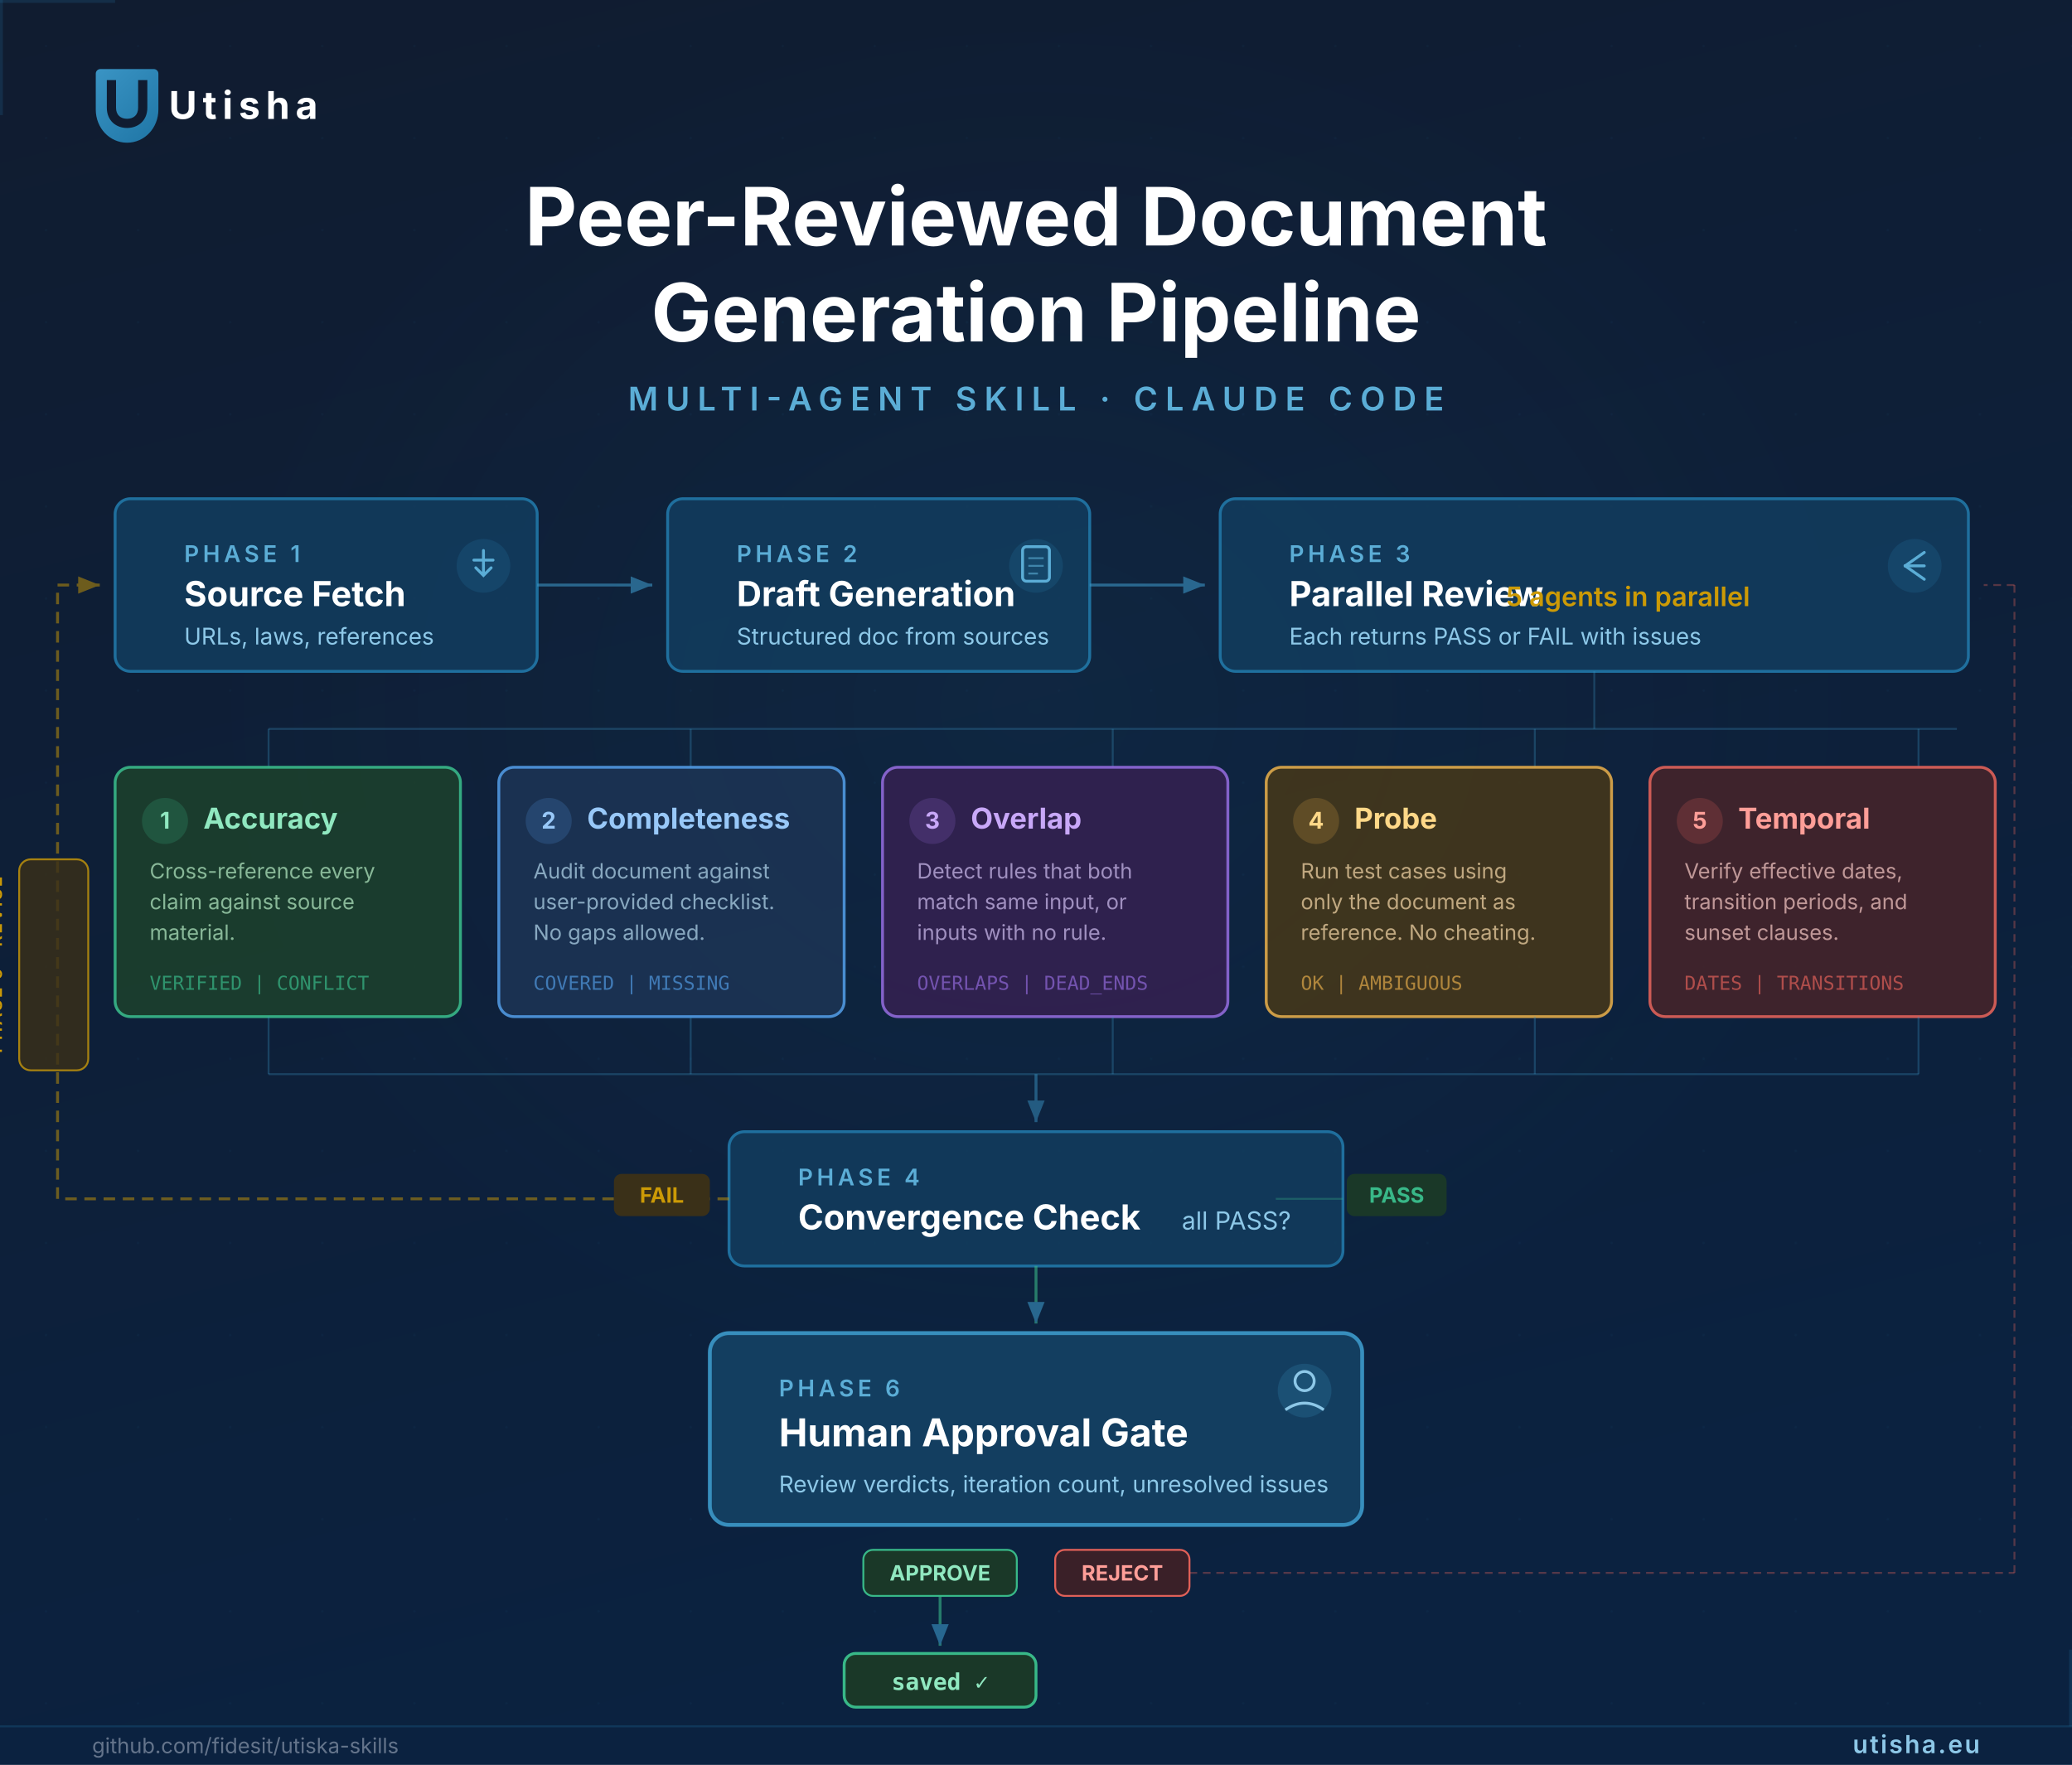
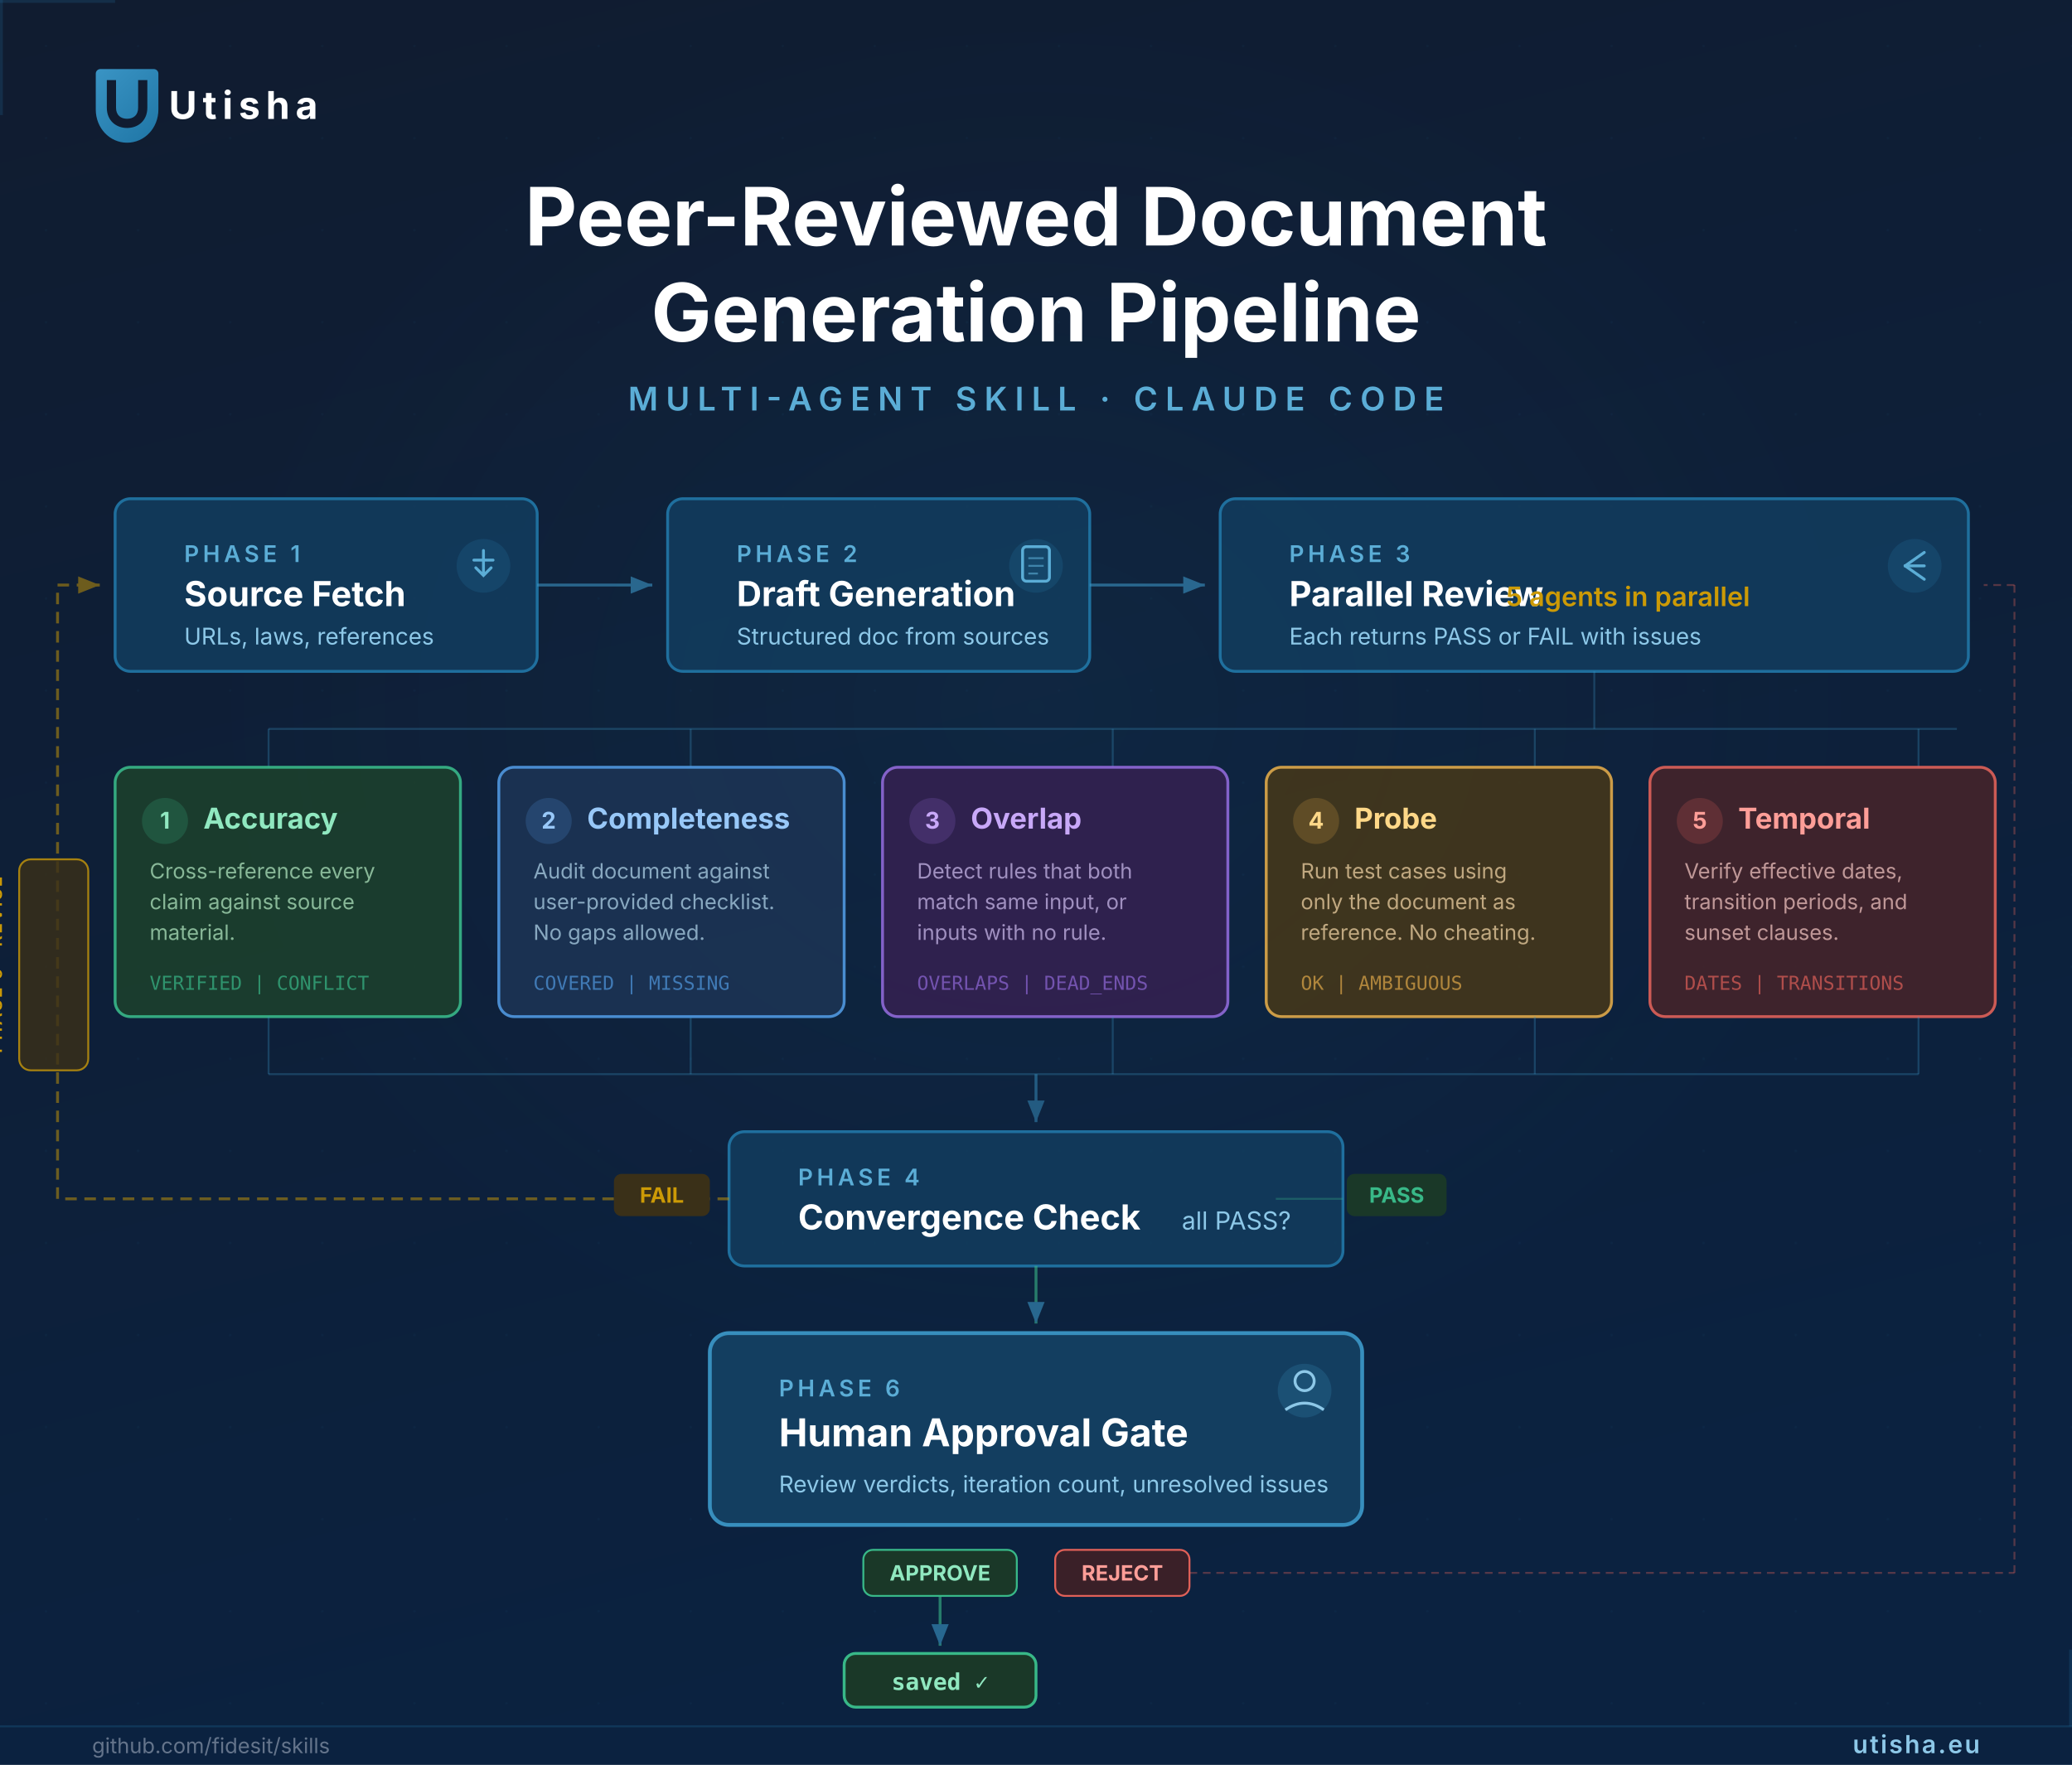
<svg xmlns="http://www.w3.org/2000/svg" viewBox="0 0 1080 920" width="1080" height="920">
  <defs>
    <linearGradient id="bg" x1="0" y1="0" x2="0.3" y2="1">
      <stop offset="0%" stop-color="#101C30" />
      <stop offset="100%" stop-color="#0B2240" />
    </linearGradient>
    <linearGradient id="logoGrad" x1="0%" y1="0%" x2="80%" y2="100%">
      <stop offset="0%" stop-color="#3A94C4" />
      <stop offset="100%" stop-color="#2178A8" />
    </linearGradient>
    <linearGradient id="phaseGrad" x1="0" y1="0" x2="1" y2="0">
      <stop offset="0%" stop-color="#2178A8" stop-opacity="0.25" />
      <stop offset="100%" stop-color="#2178A8" stop-opacity="0" />
    </linearGradient>
    <radialGradient id="glow" cx="50%" cy="40%" r="40%">
      <stop offset="0%" stop-color="#2178A8" stop-opacity="0.08" />
      <stop offset="100%" stop-color="#2178A8" stop-opacity="0" />
    </radialGradient>
    <pattern id="dots" x="0" y="0" width="48" height="48" patternUnits="userSpaceOnUse">
      <circle cx="24" cy="24" r="0.6" fill="#2178A8" opacity="0.06" />
    </pattern>
    <marker id="arrow" viewBox="0 0 10 8" refX="10" refY="4" markerWidth="8" markerHeight="6" orient="auto-start-reverse">
      <path d="M0,0 L10,4 L0,8 Z" fill="#3A94C4" />
    </marker>
    <marker id="arrowLoop" viewBox="0 0 10 8" refX="10" refY="4" markerWidth="8" markerHeight="6" orient="auto-start-reverse">
      <path d="M0,0 L10,4 L0,8 Z" fill="#CC9A06" />
    </marker>
  </defs>
  <rect width="1080" height="920" fill="url(#bg)" />
  <rect width="1080" height="920" fill="url(#dots)" />
  <rect width="1080" height="920" fill="url(#glow)" />
  <line x1="0" y1="0" x2="0" y2="60" stroke="#2178A8" stroke-width="3" opacity="0.2" />
  <line x1="0" y1="0" x2="60" y2="0" stroke="#2178A8" stroke-width="3" opacity="0.2" />
  <line x1="1080" y1="920" x2="1080" y2="860" stroke="#2178A8" stroke-width="3" opacity="0.2" />
  <line x1="1080" y1="920" x2="1020" y2="920" stroke="#2178A8" stroke-width="3" opacity="0.2" />
  <g transform="translate(48, 36) scale(0.48)">
    <path fill-rule="evenodd" d="M4 5 C4 2,6.5 0,9 0 L67 0 C69.5 0,72 2,72 5 L72 44 C72 64,57 80,38 80 C19 80,4 64,4 44 Z M16 12 L16 42 C16 56,26 64,38 64 C50 64,60 56,60 42 L60 12 L50 12 L50 42 C50 50,45 54,38 54 C31 54,26 50,26 42 L26 12 Z" fill="url(#logoGrad)" />
  </g>
  <text x="88" y="62" font-family="'Sora','Inter',sans-serif" font-size="20" font-weight="700" letter-spacing="3" fill="#FFFFFF">Utisha</text>
  <text x="540" y="128" text-anchor="middle" font-family="'Sora','Inter',sans-serif" font-size="42" font-weight="700" fill="#FFFFFF">Peer-Reviewed Document</text>
  <text x="540" y="178" text-anchor="middle" font-family="'Sora','Inter',sans-serif" font-size="42" font-weight="700" fill="#FFFFFF">Generation Pipeline</text>
  <text x="540" y="214" text-anchor="middle" font-family="'Plus Jakarta Sans','Inter',sans-serif" font-size="17" font-weight="600" letter-spacing="4" fill="#5BADD6">MULTI-AGENT SKILL · CLAUDE CODE</text>
  <rect x="60" y="260" width="220" height="90" rx="8" fill="#123B5C" stroke="#2178A8" stroke-width="1.5" opacity="0.9" />
  <text x="96" y="293" font-family="'Sora','Inter',sans-serif" font-size="12" font-weight="600" letter-spacing="2" fill="#5BADD6">PHASE 1</text>
  <text x="96" y="316" font-family="'Sora','Inter',sans-serif" font-size="18" font-weight="700" fill="#FFFFFF">Source Fetch</text>
  <text x="96" y="336" font-family="'Plus Jakarta Sans','Inter',sans-serif" font-size="12" fill="#8DC8E8">URLs, laws, references</text>
  <circle cx="252" cy="295" r="14" fill="#2178A8" opacity="0.2" />
  <path d="M247,292 L257,292 M252,287 L252,299 M248,296 L252,300 L256,296" stroke="#5BADD6" stroke-width="1.5" fill="none" stroke-linecap="round" />
  <line x1="280" y1="305" x2="340" y2="305" stroke="#3A94C4" stroke-width="1.5" marker-end="url(#arrow)" opacity="0.6" />
  <rect x="348" y="260" width="220" height="90" rx="8" fill="#123B5C" stroke="#2178A8" stroke-width="1.5" opacity="0.9" />
  <text x="384" y="293" font-family="'Sora','Inter',sans-serif" font-size="12" font-weight="600" letter-spacing="2" fill="#5BADD6">PHASE 2</text>
  <text x="384" y="316" font-family="'Sora','Inter',sans-serif" font-size="18" font-weight="700" fill="#FFFFFF">Draft Generation</text>
  <text x="384" y="336" font-family="'Plus Jakarta Sans','Inter',sans-serif" font-size="12" fill="#8DC8E8">Structured doc from sources</text>
  <circle cx="540" cy="295" r="14" fill="#2178A8" opacity="0.2" />
  <rect x="533" y="285" width="14" height="18" rx="2" fill="none" stroke="#5BADD6" stroke-width="1.5" />
  <line x1="536" y1="291" x2="544" y2="291" stroke="#5BADD6" stroke-width="1" opacity="0.6" />
  <line x1="536" y1="295" x2="544" y2="295" stroke="#5BADD6" stroke-width="1" opacity="0.6" />
  <line x1="536" y1="299" x2="541" y2="299" stroke="#5BADD6" stroke-width="1" opacity="0.6" />
  <line x1="568" y1="305" x2="628" y2="305" stroke="#3A94C4" stroke-width="1.5" marker-end="url(#arrow)" opacity="0.6" />
  <rect x="636" y="260" width="390" height="90" rx="8" fill="#123B5C" stroke="#2178A8" stroke-width="1.5" opacity="0.9" />
  <text x="672" y="293" font-family="'Sora','Inter',sans-serif" font-size="12" font-weight="600" letter-spacing="2" fill="#5BADD6">PHASE 3</text>
  <text x="672" y="316" font-family="'Sora','Inter',sans-serif" font-size="18" font-weight="700" fill="#FFFFFF">Parallel Review</text>
  <text x="785" y="316" font-family="'Plus Jakarta Sans','Inter',sans-serif" font-size="14" font-weight="600" fill="#CC9A06">5 agents in parallel</text>
  <text x="672" y="336" font-family="'Plus Jakarta Sans','Inter',sans-serif" font-size="12" fill="#8DC8E8">Each returns PASS or FAIL with issues</text>
  <circle cx="998" cy="295" r="14" fill="#2178A8" opacity="0.2" />
  <line x1="993" y1="295" x2="1003" y2="288" stroke="#5BADD6" stroke-width="1.5" stroke-linecap="round" />
  <line x1="993" y1="295" x2="1003" y2="295" stroke="#5BADD6" stroke-width="1.5" stroke-linecap="round" />
  <line x1="993" y1="295" x2="1003" y2="302" stroke="#5BADD6" stroke-width="1.5" stroke-linecap="round" />
  <line x1="831" y1="350" x2="831" y2="380" stroke="#3A94C4" stroke-width="1" opacity="0.3" />
  <line x1="831" y1="380" x2="140" y2="380" stroke="#3A94C4" stroke-width="1" opacity="0.3" />
  <line x1="831" y1="380" x2="1020" y2="380" stroke="#3A94C4" stroke-width="1" opacity="0.3" />
  <line x1="140" y1="380" x2="140" y2="400" stroke="#3A94C4" stroke-width="1" opacity="0.3" />
  <line x1="360" y1="380" x2="360" y2="400" stroke="#3A94C4" stroke-width="1" opacity="0.3" />
  <line x1="580" y1="380" x2="580" y2="400" stroke="#3A94C4" stroke-width="1" opacity="0.3" />
  <line x1="800" y1="380" x2="800" y2="400" stroke="#3A94C4" stroke-width="1" opacity="0.3" />
  <line x1="1000" y1="380" x2="1000" y2="400" stroke="#3A94C4" stroke-width="1" opacity="0.3" />
  <rect x="60" y="400" width="180" height="130" rx="8" fill="#1a3828" stroke="#38b888" stroke-width="1.5" opacity="0.9" />
  <rect x="60" y="400" width="180" height="130" rx="8" fill="#38b888" opacity="0.05" />
  <circle cx="86" cy="428" r="12" fill="#38b888" opacity="0.2" />
  <text x="86" y="432" text-anchor="middle" font-family="'Sora','Inter',sans-serif" font-size="12" font-weight="700" fill="#90e8c0">1</text>
  <text x="106" y="432" font-family="'Sora','Inter',sans-serif" font-size="15" font-weight="700" fill="#90e8c0">Accuracy</text>
  <text x="78" y="458" font-family="'Plus Jakarta Sans','Inter',sans-serif" font-size="11" fill="#88b898">Cross-reference every</text>
  <text x="78" y="474" font-family="'Plus Jakarta Sans','Inter',sans-serif" font-size="11" fill="#88b898">claim against source</text>
  <text x="78" y="490" font-family="'Plus Jakarta Sans','Inter',sans-serif" font-size="11" fill="#88b898">material.</text>
  <text x="78" y="516" font-family="'JetBrains Mono',monospace" font-size="10" fill="#38b888" opacity="0.7">VERIFIED | CONFLICT</text>
  <rect x="260" y="400" width="180" height="130" rx="8" fill="#182e4a" stroke="#5098e0" stroke-width="1.5" opacity="0.9" />
  <rect x="260" y="400" width="180" height="130" rx="8" fill="#5098e0" opacity="0.05" />
  <circle cx="286" cy="428" r="12" fill="#5098e0" opacity="0.2" />
  <text x="286" y="432" text-anchor="middle" font-family="'Sora','Inter',sans-serif" font-size="12" font-weight="700" fill="#98c8f8">2</text>
  <text x="306" y="432" font-family="'Sora','Inter',sans-serif" font-size="15" font-weight="700" fill="#98c8f8">Completeness</text>
  <text x="278" y="458" font-family="'Plus Jakarta Sans','Inter',sans-serif" font-size="11" fill="#88a8c0">Audit document against</text>
  <text x="278" y="474" font-family="'Plus Jakarta Sans','Inter',sans-serif" font-size="11" fill="#88a8c0">user-provided checklist.</text>
  <text x="278" y="490" font-family="'Plus Jakarta Sans','Inter',sans-serif" font-size="11" fill="#88a8c0">No gaps allowed.</text>
  <text x="278" y="516" font-family="'JetBrains Mono',monospace" font-size="10" fill="#5098e0" opacity="0.7">COVERED | MISSING</text>
  <rect x="460" y="400" width="180" height="130" rx="8" fill="#2e1c48" stroke="#9068d8" stroke-width="1.5" opacity="0.9" />
  <rect x="460" y="400" width="180" height="130" rx="8" fill="#9068d8" opacity="0.05" />
  <circle cx="486" cy="428" r="12" fill="#9068d8" opacity="0.2" />
  <text x="486" y="432" text-anchor="middle" font-family="'Sora','Inter',sans-serif" font-size="12" font-weight="700" fill="#c8a8f8">3</text>
  <text x="506" y="432" font-family="'Sora','Inter',sans-serif" font-size="15" font-weight="700" fill="#c8a8f8">Overlap</text>
  <text x="478" y="458" font-family="'Plus Jakarta Sans','Inter',sans-serif" font-size="11" fill="#a090c0">Detect rules that both</text>
  <text x="478" y="474" font-family="'Plus Jakarta Sans','Inter',sans-serif" font-size="11" fill="#a090c0">match same input, or</text>
  <text x="478" y="490" font-family="'Plus Jakarta Sans','Inter',sans-serif" font-size="11" fill="#a090c0">inputs with no rule.</text>
  <text x="478" y="516" font-family="'JetBrains Mono',monospace" font-size="10" fill="#9068d8" opacity="0.7">OVERLAPS | DEAD_ENDS</text>
  <rect x="660" y="400" width="180" height="130" rx="8" fill="#3a3018" stroke="#e0a848" stroke-width="1.5" opacity="0.9" />
  <rect x="660" y="400" width="180" height="130" rx="8" fill="#e0a848" opacity="0.05" />
  <circle cx="686" cy="428" r="12" fill="#e0a848" opacity="0.2" />
  <text x="686" y="432" text-anchor="middle" font-family="'Sora','Inter',sans-serif" font-size="12" font-weight="700" fill="#ffd888">4</text>
  <text x="706" y="432" font-family="'Sora','Inter',sans-serif" font-size="15" font-weight="700" fill="#ffd888">Probe</text>
  <text x="678" y="458" font-family="'Plus Jakarta Sans','Inter',sans-serif" font-size="11" fill="#c0a880">Run test cases using</text>
  <text x="678" y="474" font-family="'Plus Jakarta Sans','Inter',sans-serif" font-size="11" fill="#c0a880">only the document as</text>
  <text x="678" y="490" font-family="'Plus Jakarta Sans','Inter',sans-serif" font-size="11" fill="#c0a880">reference. No cheating.</text>
  <text x="678" y="516" font-family="'JetBrains Mono',monospace" font-size="10" fill="#e0a848" opacity="0.7">OK | AMBIGUOUS</text>
  <rect x="860" y="400" width="180" height="130" rx="8" fill="#3a2028" stroke="#e06058" stroke-width="1.5" opacity="0.9" />
  <rect x="860" y="400" width="180" height="130" rx="8" fill="#e06058" opacity="0.05" />
  <circle cx="886" cy="428" r="12" fill="#e06058" opacity="0.2" />
  <text x="886" y="432" text-anchor="middle" font-family="'Sora','Inter',sans-serif" font-size="12" font-weight="700" fill="#ff9e98">5</text>
  <text x="906" y="432" font-family="'Sora','Inter',sans-serif" font-size="15" font-weight="700" fill="#ff9e98">Temporal</text>
  <text x="878" y="458" font-family="'Plus Jakarta Sans','Inter',sans-serif" font-size="11" fill="#c09898">Verify effective dates,</text>
  <text x="878" y="474" font-family="'Plus Jakarta Sans','Inter',sans-serif" font-size="11" fill="#c09898">transition periods, and</text>
  <text x="878" y="490" font-family="'Plus Jakarta Sans','Inter',sans-serif" font-size="11" fill="#c09898">sunset clauses.</text>
  <text x="878" y="516" font-family="'JetBrains Mono',monospace" font-size="10" fill="#e06058" opacity="0.7">DATES | TRANSITIONS</text>
  <line x1="140" y1="530" x2="140" y2="560" stroke="#3A94C4" stroke-width="1" opacity="0.3" />
  <line x1="360" y1="530" x2="360" y2="560" stroke="#3A94C4" stroke-width="1" opacity="0.3" />
  <line x1="580" y1="530" x2="580" y2="560" stroke="#3A94C4" stroke-width="1" opacity="0.3" />
  <line x1="800" y1="530" x2="800" y2="560" stroke="#3A94C4" stroke-width="1" opacity="0.3" />
  <line x1="1000" y1="530" x2="1000" y2="560" stroke="#3A94C4" stroke-width="1" opacity="0.3" />
  <line x1="140" y1="560" x2="1000" y2="560" stroke="#3A94C4" stroke-width="1" opacity="0.3" />
  <line x1="540" y1="560" x2="540" y2="585" stroke="#3A94C4" stroke-width="1.5" marker-end="url(#arrow)" opacity="0.5" />
  <rect x="380" y="590" width="320" height="70" rx="8" fill="#123B5C" stroke="#2178A8" stroke-width="1.5" opacity="0.9" />
  <text x="416" y="618" font-family="'Sora','Inter',sans-serif" font-size="12" font-weight="600" letter-spacing="2" fill="#5BADD6">PHASE 4</text>
  <text x="416" y="641" font-family="'Sora','Inter',sans-serif" font-size="18" font-weight="700" fill="#FFFFFF">Convergence Check</text>
  <text x="616" y="641" font-family="'Plus Jakarta Sans','Inter',sans-serif" font-size="13" fill="#8DC8E8">all PASS?</text>
  <line x1="380" y1="625" x2="30" y2="625" stroke="#CC9A06" stroke-width="1.5" stroke-dasharray="6,4" opacity="0.5" />
  <line x1="30" y1="625" x2="30" y2="305" stroke="#CC9A06" stroke-width="1.5" stroke-dasharray="6,4" opacity="0.5" />
  <line x1="30" y1="305" x2="52" y2="305" stroke="#CC9A06" stroke-width="1.5" stroke-dasharray="6,4" marker-end="url(#arrowLoop)" opacity="0.5" />
  <rect x="320" y="612" width="50" height="22" rx="4" fill="#3a3018" />
  <text x="345" y="627" text-anchor="middle" font-family="'Sora','Inter',sans-serif" font-size="11" font-weight="700" fill="#CC9A06">FAIL</text>
  <rect x="10" y="448" width="36" height="110" rx="6" fill="#3a3018" stroke="#CC9A06" stroke-width="1" opacity="0.8" />
  <text x="28" y="476" text-anchor="middle" font-family="'Sora','Inter',sans-serif" font-size="9" font-weight="600" letter-spacing="1" fill="#CC9A06" transform="rotate(-90, 28, 503)">PHASE 5 · REVISE</text>
  <line x1="540" y1="660" x2="540" y2="690" stroke="#38b888" stroke-width="1.5" marker-end="url(#arrow)" opacity="0.6" />
  <rect x="702" y="612" width="52" height="22" rx="4" fill="#1a3828" />
  <text x="728" y="627" text-anchor="middle" font-family="'Sora','Inter',sans-serif" font-size="11" font-weight="700" fill="#38b888">PASS</text>
  <line x1="700" y1="625" x2="665" y2="625" stroke="#38b888" stroke-width="1" opacity="0.3" />
  <rect x="370" y="695" width="340" height="100" rx="10" fill="#123B5C" stroke="#3A94C4" stroke-width="2" opacity="0.95" />
  <rect x="370" y="695" width="340" height="100" rx="10" fill="#2178A8" opacity="0.06" />
  <text x="406" y="728" font-family="'Sora','Inter',sans-serif" font-size="12" font-weight="600" letter-spacing="2" fill="#5BADD6">PHASE 6</text>
  <text x="406" y="754" font-family="'Sora','Inter',sans-serif" font-size="20" font-weight="700" fill="#FFFFFF">Human Approval Gate</text>
  <text x="406" y="778" font-family="'Plus Jakarta Sans','Inter',sans-serif" font-size="12" fill="#8DC8E8">Review verdicts, iteration count, unresolved issues</text>
  <circle cx="680" cy="725" r="14" fill="#3A94C4" opacity="0.2" />
  <circle cx="680" cy="720" r="5" fill="none" stroke="#8DC8E8" stroke-width="1.5" />
  <path d="M670,735 Q680,728 690,735" fill="none" stroke="#8DC8E8" stroke-width="1.5" />
  <rect x="450" y="808" width="80" height="24" rx="5" fill="#1a3828" stroke="#38b888" stroke-width="1" />
  <text x="490" y="824" text-anchor="middle" font-family="'Sora','Inter',sans-serif" font-size="11" font-weight="700" fill="#90e8c0">APPROVE</text>
  <rect x="550" y="808" width="70" height="24" rx="5" fill="#3a2028" stroke="#e06058" stroke-width="1" />
  <text x="585" y="824" text-anchor="middle" font-family="'Sora','Inter',sans-serif" font-size="11" font-weight="700" fill="#ff9e98">REJECT</text>
  <line x1="620" y1="820" x2="1050" y2="820" stroke="#e06058" stroke-width="1" stroke-dasharray="4,3" opacity="0.35" />
  <line x1="1050" y1="820" x2="1050" y2="305" stroke="#e06058" stroke-width="1" stroke-dasharray="4,3" opacity="0.35" />
  <line x1="1050" y1="305" x2="1034" y2="305" stroke="#e06058" stroke-width="1" stroke-dasharray="4,3" opacity="0.35" />
  <line x1="490" y1="832" x2="490" y2="858" stroke="#38b888" stroke-width="1.5" marker-end="url(#arrow)" opacity="0.6" />
  <rect x="440" y="862" width="100" height="28" rx="6" fill="#1a3828" stroke="#38b888" stroke-width="1.5" />
  <text x="490" y="881" text-anchor="middle" font-family="'JetBrains Mono',monospace" font-size="12" font-weight="600" fill="#90e8c0">saved ✓</text>
  <rect x="0" y="900" width="1080" height="20" fill="#0B2240" />
  <line x1="0" y1="900" x2="1080" y2="900" stroke="#2178A8" stroke-width="1" opacity="0.25" />
-   <text x="48" y="914" font-family="'Plus Jakarta Sans','Inter',sans-serif" font-size="11" fill="#64748b">github.com/fidesit/utiska-skills</text>
+   <text x="48" y="914" font-family="'Plus Jakarta Sans','Inter',sans-serif" font-size="11" fill="#64748b">github.com/fidesit/skills</text>
  <text x="1032" y="914" text-anchor="end" font-family="'Plus Jakarta Sans','Inter',sans-serif" font-size="13" font-weight="600" letter-spacing="1" fill="#8DC8E8">utisha.eu</text>
</svg>
